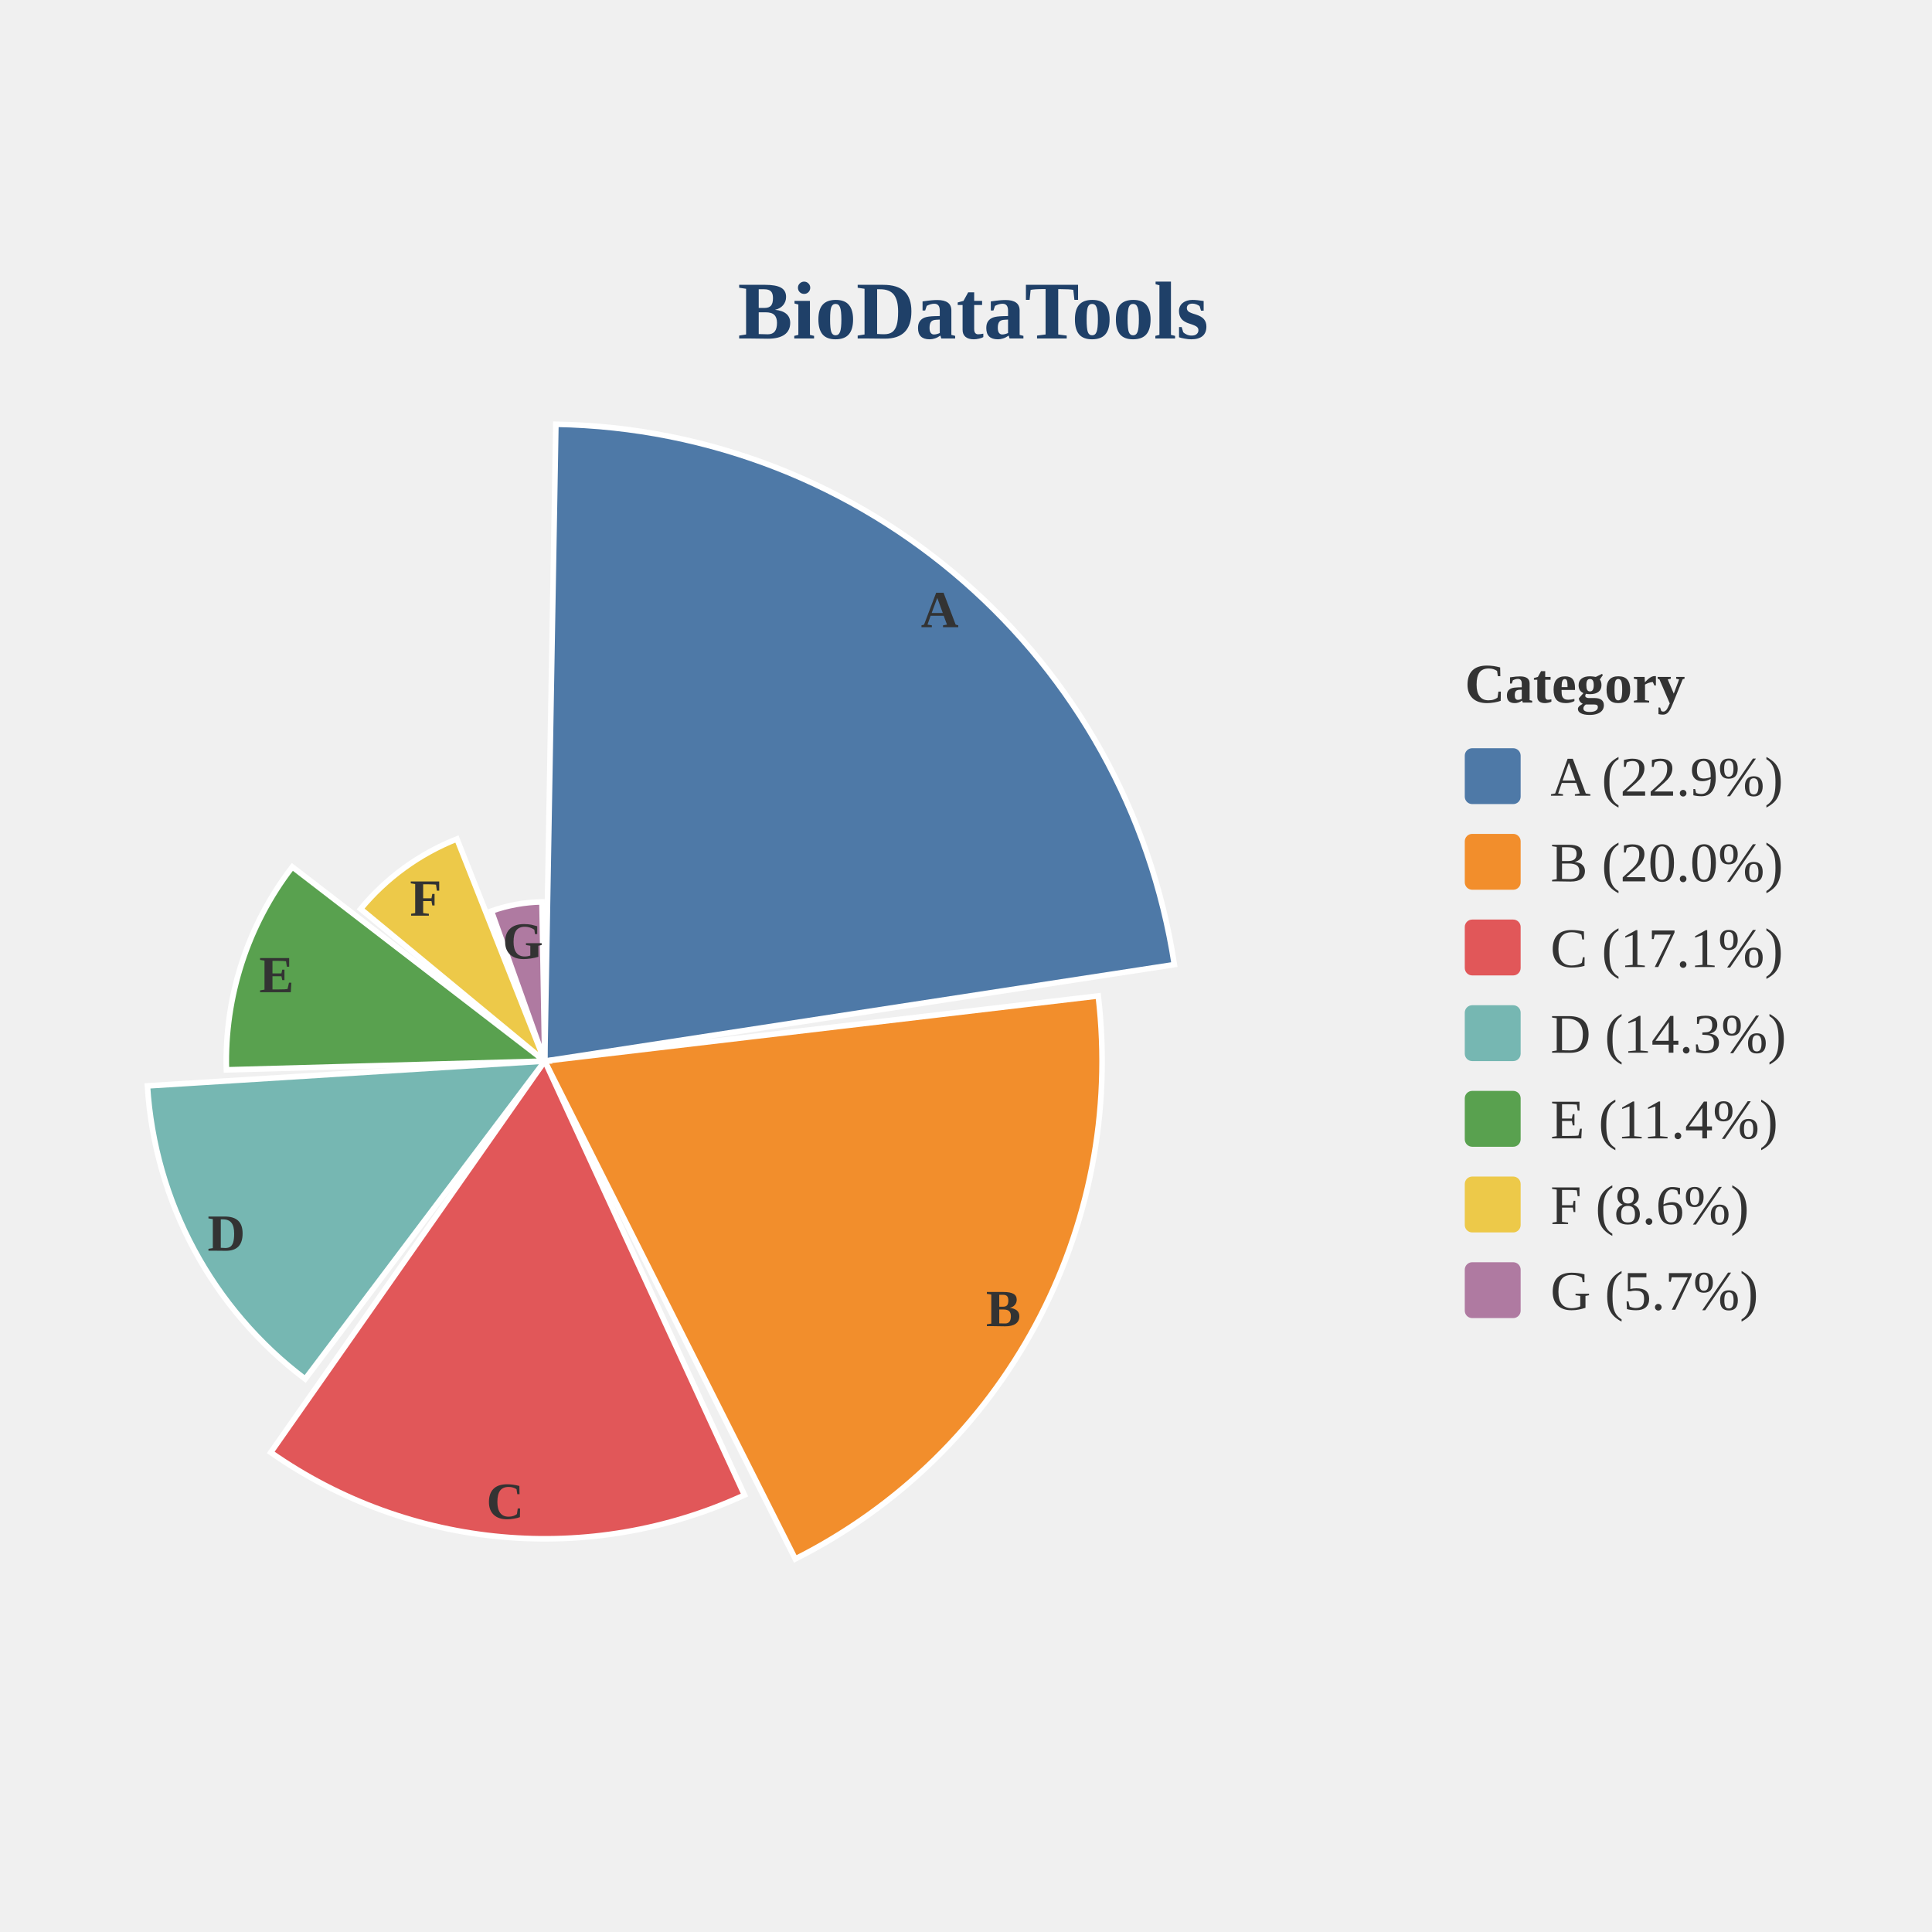
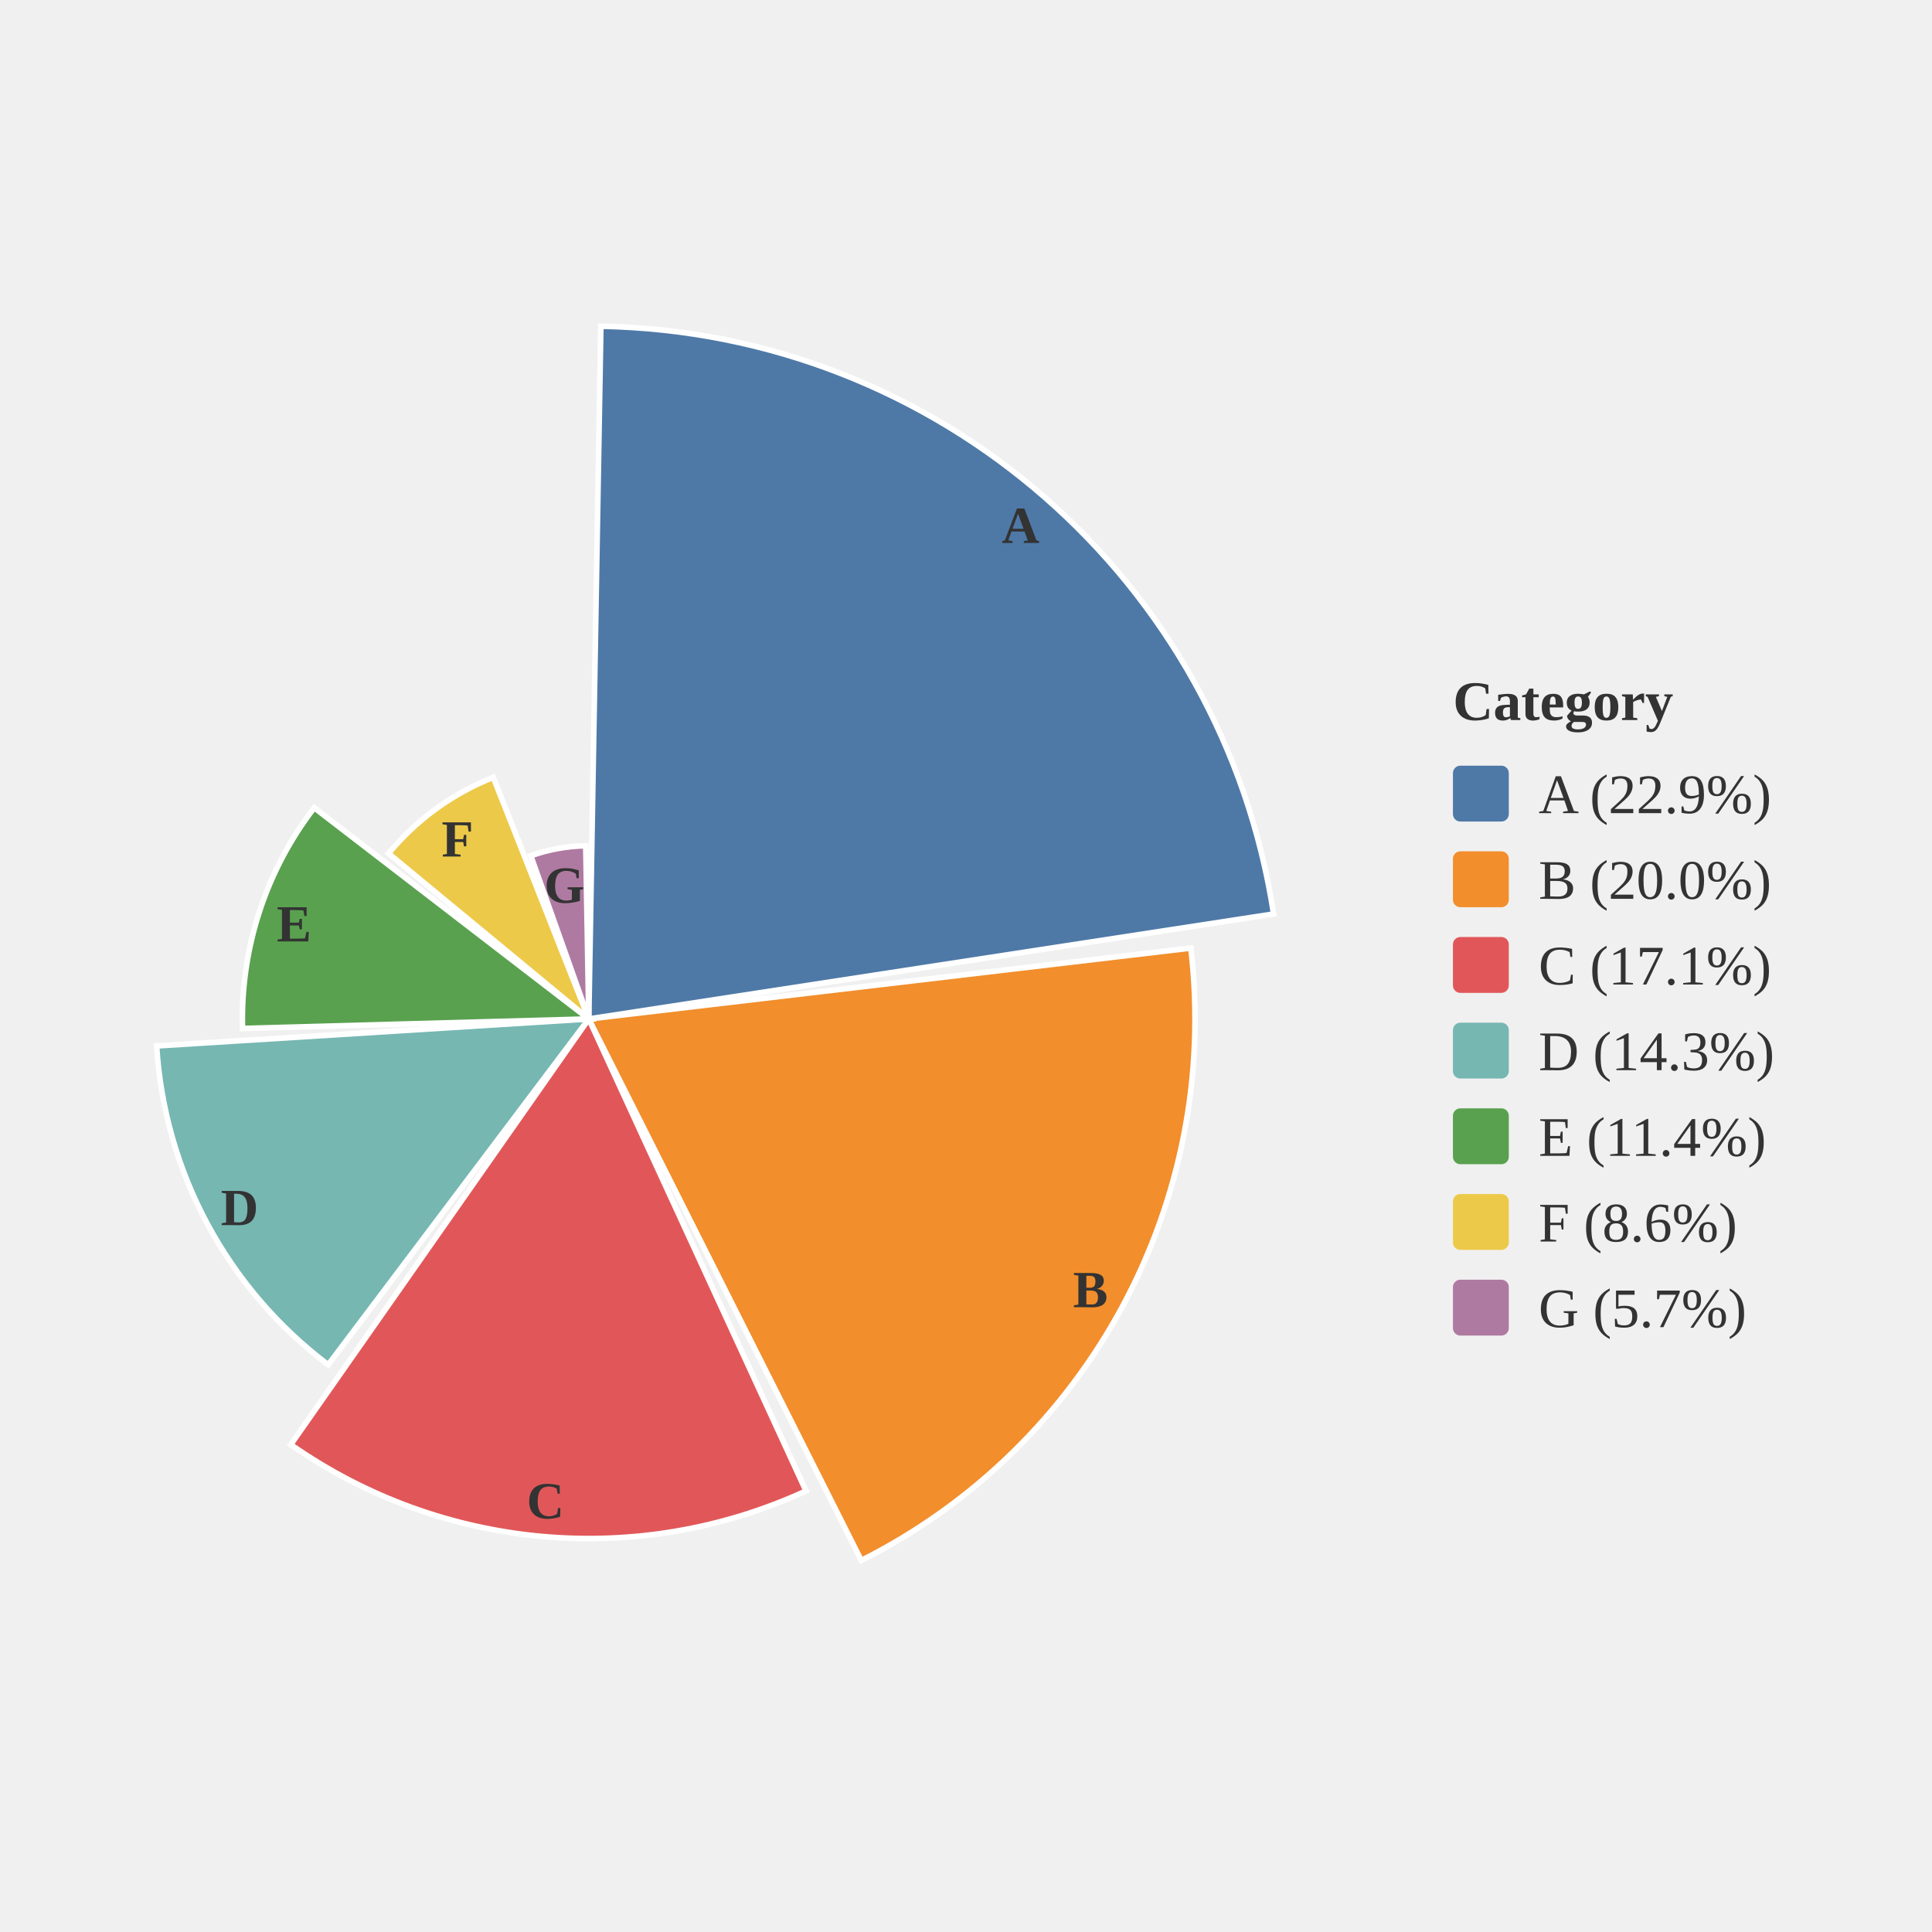
<svg xmlns="http://www.w3.org/2000/svg" width="700" height="700" viewBox="0 0 700 700" style="background: rgb(255, 255, 255); font-family: &quot;Times New Roman&quot;; overflow: hidden; cursor: grab; touch-action: none;">
-   <g class="viewport" transform="translate(-119.7714,-109.4824) scale(1.349555)">
-     <text class="chart-title" x="350" y="172" text-anchor="middle" font-size="22" font-weight="bold" font-style="normal" fill="#1f4068">BioDataTools</text>
-     <g transform="translate(235,366)">
-       <path class="petal" d="M2.984,-170.974A171,171,0,0,1,169.026,-25.908L0,0Z" fill="#4e79a7" stroke="#ffffff" stroke-width="1.5" style="cursor: pointer;" transform="scale(1,1)" />
-       <path class="petal" d="M148.599,-17.494A149.625,149.625,0,0,1,67.263,133.654L0,0Z" fill="#f28e2c" stroke="#ffffff" stroke-width="1.5" style="cursor: pointer;" transform="scale(1,1)" />
-       <path class="petal" d="M53.621,116.503A128.25,128.25,0,0,1,-73.561,105.056L0,0Z" fill="#e15759" stroke="#ffffff" stroke-width="1.5" style="cursor: pointer;" />
-       <path class="petal" d="M-64.319,85.354A106.875,106.875,0,0,1,-106.667,6.658L0,0Z" fill="#76b7b2" stroke="#ffffff" stroke-width="1.5" style="cursor: pointer;" />
-       <path class="petal" d="M-85.468,2.345A85.5,85.5,0,0,1,-67.767,-52.134L0,0Z" fill="#59a14f" stroke="#ffffff" stroke-width="1.5" style="cursor: pointer;" />
-       <path class="petal" d="M-49.43,-40.85A64.125,64.125,0,0,1,-23.576,-59.634L0,0Z" fill="#edc949" stroke="#ffffff" stroke-width="1.5" style="cursor: pointer;" />
-       <path class="petal" d="M-14.32,-40.28A42.75,42.75,0,0,1,-0.746,-42.743L0,0Z" fill="#af7aa1" stroke="#ffffff" stroke-width="1.5" style="cursor: pointer;" />
+   <g class="viewport" transform="translate(-124.0612,-103.1595) scale(1.349555)">
+     <g transform="translate(250,350)">
+       <path class="petal" d="M3.246,-185.972A186,186,0,0,1,183.853,-28.18L0,0Z" fill="#4e79a7" stroke="#ffffff" stroke-width="1.5" style="cursor: pointer;" transform="scale(1,1)" />
+       <path class="petal" d="M161.634,-19.028A162.75,162.75,0,0,1,73.163,145.378L0,0Z" fill="#f28e2c" stroke="#ffffff" stroke-width="1.5" style="cursor: pointer;" transform="scale(1,1)" />
+       <path class="petal" d="M58.324,126.722A139.5,139.5,0,0,1,-80.014,114.272L0,0Z" fill="#e15759" stroke="#ffffff" stroke-width="1.5" style="cursor: pointer;" transform="scale(1,1)" />
+       <path class="petal" d="M-69.961,92.841A116.25,116.25,0,0,1,-116.024,7.242L0,0Z" fill="#76b7b2" stroke="#ffffff" stroke-width="1.5" style="cursor: pointer;" transform="scale(1,1)" />
+       <path class="petal" d="M-92.965,2.55A93,93,0,0,1,-73.711,-56.707L0,0Z" fill="#59a14f" stroke="#ffffff" stroke-width="1.5" style="cursor: pointer;" />
+       <path class="petal" d="M-53.765,-44.434A69.75,69.75,0,0,1,-25.644,-64.865L0,0Z" fill="#edc949" stroke="#ffffff" stroke-width="1.5" style="cursor: pointer;" />
+       <path class="petal" d="M-15.577,-43.813A46.5,46.5,0,0,1,-0.812,-46.493L0,0Z" fill="#af7aa1" stroke="#ffffff" stroke-width="1.5" style="cursor: pointer;" />
      <g class="petal-labels">
-         <text x="106.06" y="-121.395" text-anchor="middle" dy="0.35em" font-size="14" font-weight="bold" font-style="normal" fill="#333">A</text>
-         <text x="123.129" y="66.259" text-anchor="middle" dy="0.35em" font-size="14" font-weight="bold" font-style="normal" fill="#333">B</text>
-         <text x="-10.618" y="117.973" text-anchor="middle" dy="0.35em" font-size="14" font-weight="bold" font-style="normal" fill="#333">C</text>
-         <text x="-85.484" y="46.001" text-anchor="middle" dy="0.35em" font-size="14" font-weight="bold" font-style="normal" fill="#333">D</text>
-         <text x="-71.995" y="-23.393" text-anchor="middle" dy="0.35em" font-size="14" font-weight="bold" font-style="normal" fill="#333">E</text>
-         <text x="-31.931" y="-43.95" text-anchor="middle" dy="0.35em" font-size="14" font-weight="bold" font-style="normal" fill="#333">F</text>
-         <text x="-5.883" y="-32.42" text-anchor="middle" dy="0.35em" font-size="14" font-weight="bold" font-style="normal" fill="#333">G</text>
+         <text x="115.929" y="-132.691" text-anchor="middle" dy="0.35em" font-size="14" font-weight="bold" font-style="normal" fill="#333">A</text>
+         <text x="134.687" y="72.478" text-anchor="middle" dy="0.35em" font-size="14" font-weight="bold" font-style="normal" fill="#333">B</text>
+         <text x="-11.626" y="129.178" text-anchor="middle" dy="0.35em" font-size="14" font-weight="bold" font-style="normal" fill="#333">C</text>
+         <text x="-93.739" y="50.443" text-anchor="middle" dy="0.35em" font-size="14" font-weight="bold" font-style="normal" fill="#333">D</text>
+         <text x="-79.128" y="-25.71" text-anchor="middle" dy="0.35em" font-size="14" font-weight="bold" font-style="normal" fill="#333">E</text>
+         <text x="-35.238" y="-48.501" text-anchor="middle" dy="0.35em" font-size="14" font-weight="bold" font-style="normal" fill="#333">F</text>
+         <text x="-6.553" y="-36.11" text-anchor="middle" dy="0.35em" font-size="14" font-weight="bold" font-style="normal" fill="#333">G</text>
      </g>
    </g>
    <g class="chart-legend">
      <text x="482" y="264.5" text-anchor="start" dy="0.35em" font-size="15" font-weight="bold" font-style="normal" fill="#333">Category</text>
      <rect x="482" y="282" width="15" height="15" rx="2" fill="#4e79a7" />
      <text x="505" y="289.5" dy="0.35em" font-size="15" font-weight="normal" font-style="normal" fill="#333">A (22.9%)</text>
      <rect x="482" y="305" width="15" height="15" rx="2" fill="#f28e2c" />
      <text x="505" y="312.5" dy="0.35em" font-size="15" font-weight="normal" font-style="normal" fill="#333">B (20.0%)</text>
      <rect x="482" y="328" width="15" height="15" rx="2" fill="#e15759" />
      <text x="505" y="335.5" dy="0.35em" font-size="15" font-weight="normal" font-style="normal" fill="#333">C (17.1%)</text>
      <rect x="482" y="351" width="15" height="15" rx="2" fill="#76b7b2" />
      <text x="505" y="358.5" dy="0.35em" font-size="15" font-weight="normal" font-style="normal" fill="#333">D (14.3%)</text>
      <rect x="482" y="374" width="15" height="15" rx="2" fill="#59a14f" />
      <text x="505" y="381.5" dy="0.35em" font-size="15" font-weight="normal" font-style="normal" fill="#333">E (11.4%)</text>
      <rect x="482" y="397" width="15" height="15" rx="2" fill="#edc949" />
      <text x="505" y="404.5" dy="0.35em" font-size="15" font-weight="normal" font-style="normal" fill="#333">F (8.6%)</text>
      <rect x="482" y="420" width="15" height="15" rx="2" fill="#af7aa1" />
      <text x="505" y="427.5" dy="0.35em" font-size="15" font-weight="normal" font-style="normal" fill="#333">G (5.7%)</text>
    </g>
  </g>
</svg>
